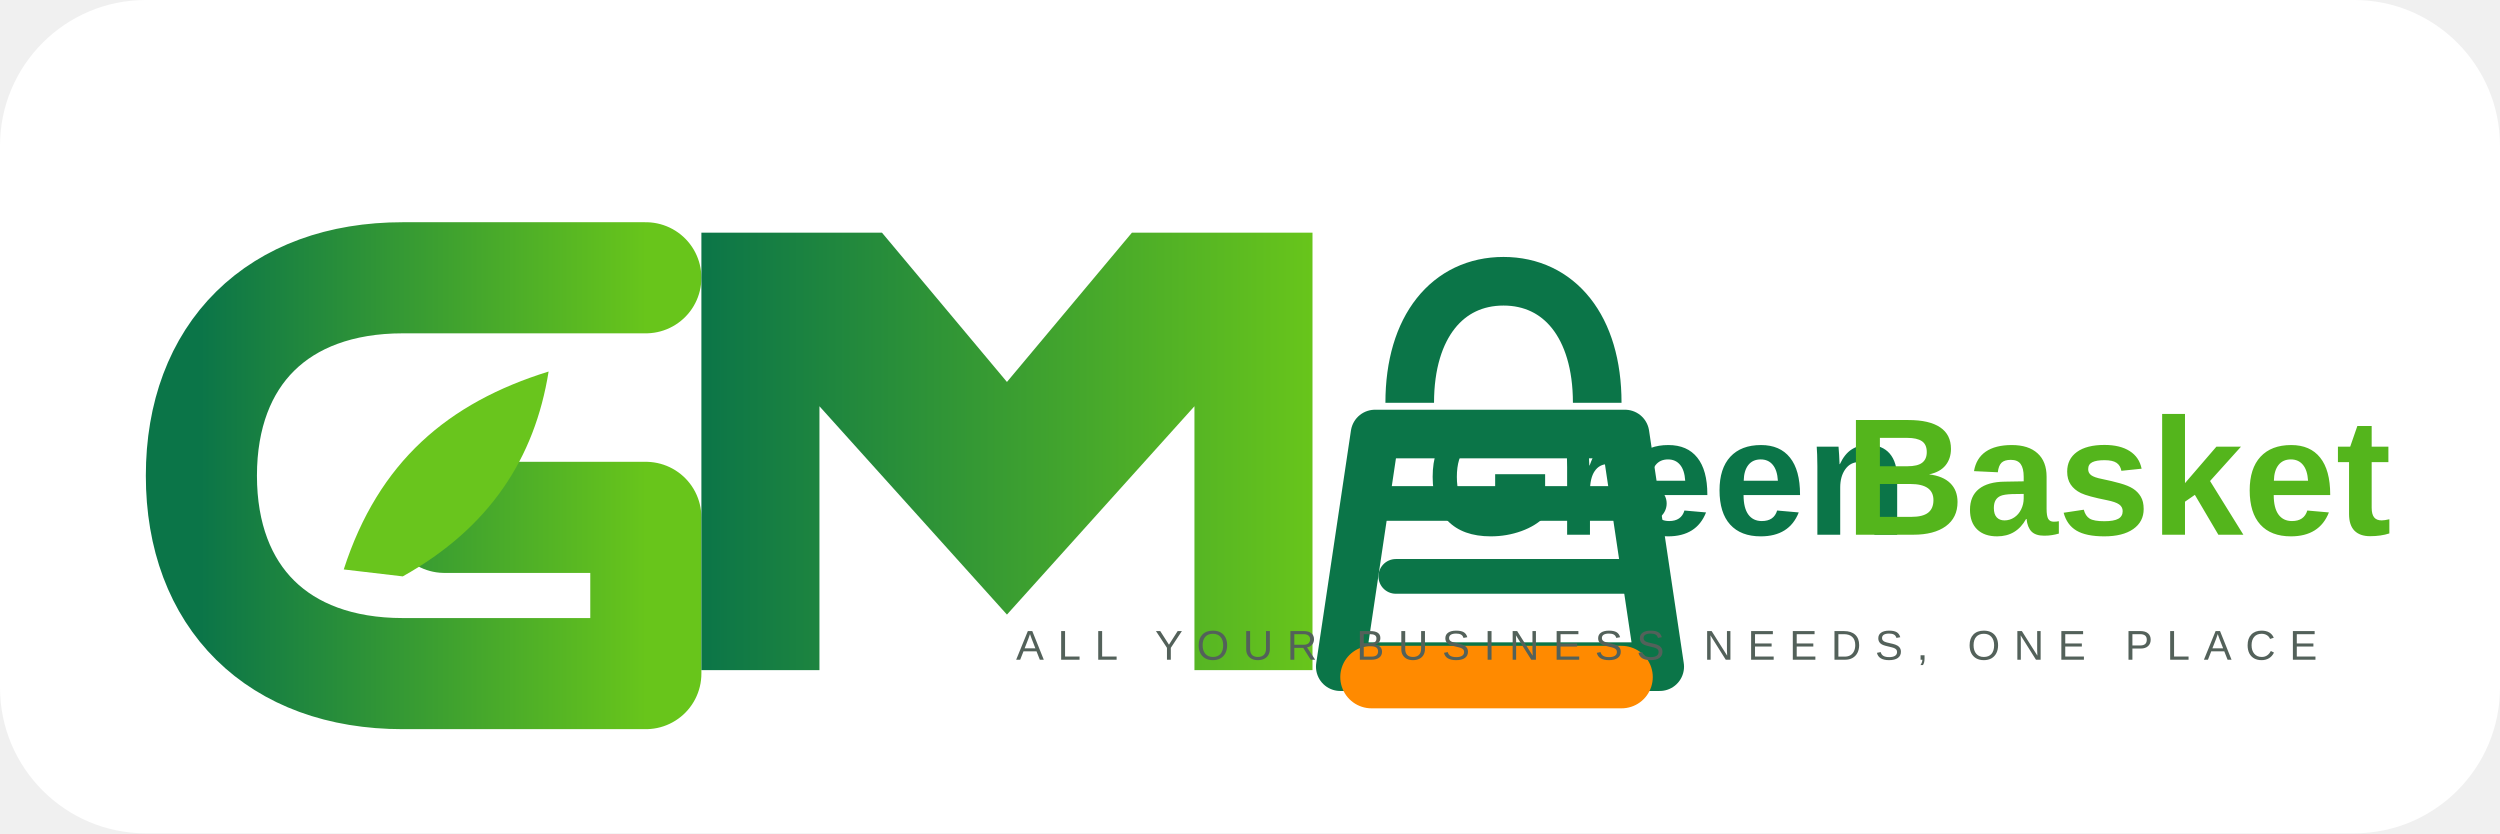
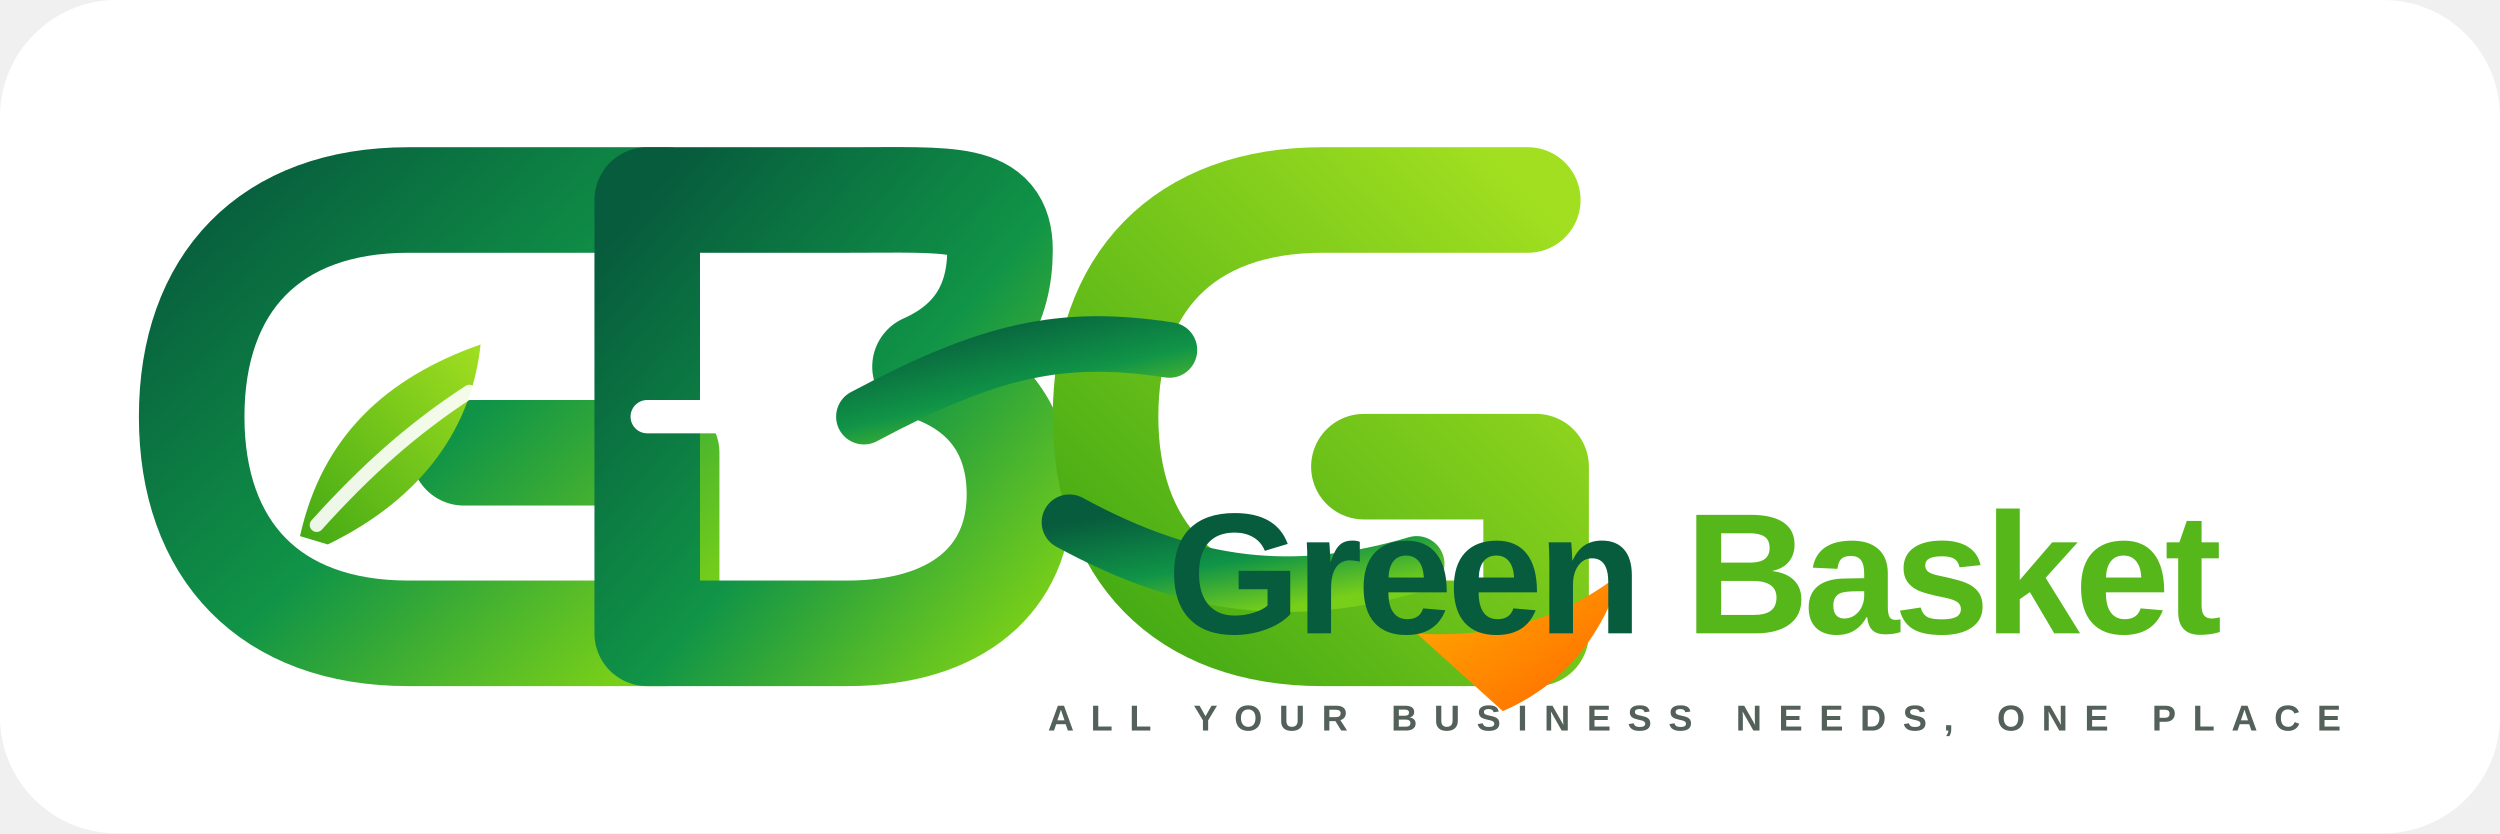
- <svg xmlns="http://www.w3.org/2000/svg" viewBox="0 0 720 240" role="img" aria-labelledby="title desc">
+ <svg xmlns="http://www.w3.org/2000/svg" viewBox="0 0 900 300" role="img" aria-labelledby="title desc">
  <defs>
-     <linearGradient id="g" x1="0" x2="1">
-       <stop stop-color="#0b7548" />
-       <stop offset="1" stop-color="#68c51b" />
+     <linearGradient id="green" x1="0" y1="0" x2="1" y2="1">
+       <stop offset="0" stop-color="#075c3d" />
+       <stop offset="0.55" stop-color="#109447" />
+       <stop offset="1" stop-color="#78cf19" />
+     </linearGradient>
+     <linearGradient id="lime" x1="0" y1="1" x2="1" y2="0">
+       <stop offset="0" stop-color="#42a914" />
+       <stop offset="1" stop-color="#a1df20" />
+     </linearGradient>
+     <linearGradient id="orange" x1="0" y1="0" x2="1" y2="1">
+       <stop offset="0" stop-color="#ffb000" />
+       <stop offset="1" stop-color="#ff6500" />
    </linearGradient>
  </defs>
-   <rect width="720" height="240" rx="42" fill="#fff" />
-   <g transform="translate(36 25)">
-     <path d="M150 55H80c-36 0-58 22-58 57s22 57 58 57h70v-45H92" fill="none" stroke="url(#g)" stroke-width="32" stroke-linecap="round" stroke-linejoin="round" />
-     <path d="M166 168V42h52l36 43 36-43h52v126h-34V92l-54 60-54-60v76z" fill="url(#g)" />
-     <path d="M63 139c10-31 30-48 59-57-4 25-17 45-42 59z" fill="#69c51d" />
-     <path d="M350 167h92l-10-67h-72zM370 91c0-22 11-35 27-35s27 13 27 35" fill="none" stroke="#0b7548" stroke-width="14" stroke-linejoin="round" />
-     <path d="M363 120h76M366 141h70" stroke="#0b7548" stroke-width="10" stroke-linecap="round" />
-     <path d="M431 170h-72" stroke="#ff8a00" stroke-width="18" stroke-linecap="round" />
+   <rect width="900" height="300" rx="42" fill="#ffffff" />
+   <g transform="translate(35 38)" stroke-linecap="round" stroke-linejoin="round">
+     <path d="M205 34H112C62 34 34 64 34 112s28 78 78 78h93v-65h-73" fill="none" stroke="url(#green)" stroke-width="38" />
+     <path d="M198 34v156h72c40 0 62-20 62-50 0-23-12-39-34-46 18-8 27-22 27-42 0-20-17-18-55-18z" fill="none" stroke="url(#green)" stroke-width="38" />
+     <path d="M198 112h65" stroke="#ffffff" stroke-width="12" />
+     <path d="M515 34h-74c-50 0-78 30-78 78s28 78 78 78h77v-60h-62" fill="none" stroke="url(#lime)" stroke-width="38" />
+     <path d="M276 112C321 88 347 82 386 88" fill="none" stroke="url(#green)" stroke-width="20" />
+     <path d="M350 150C394 174 431 178 475 165" fill="none" stroke="url(#green)" stroke-width="20" />
+     <path d="M73 155c8-36 31-57 65-69-3 29-20 55-55 72z" fill="url(#lime)" stroke="none" />
+     <path d="M79 151c18-20 35-35 55-48" fill="none" stroke="#ffffff" stroke-width="5" opacity=".9" />
+     <path d="M475 190c27 2 53-5 74-22-7 22-20 40-43 50z" fill="url(#orange)" stroke="none" />
  </g>
-   <text x="480" y="154" text-anchor="middle" font-family="Arial,sans-serif" font-size="48" font-weight="800" fill="#0b7548">Green</text>
-   <text x="610" y="154" text-anchor="middle" font-family="Arial,sans-serif" font-size="48" font-weight="800" fill="#54b51c">Basket</text>
-   <text x="480" y="190" text-anchor="middle" font-family="Arial,sans-serif" font-size="12" letter-spacing="4" fill="#53615a">ALL YOUR BUSINESS NEEDS, ONE PLACE</text>
+   <text x="610" y="228" text-anchor="middle" font-family="Arial,sans-serif" font-size="62" font-weight="800" letter-spacing="-2" fill="#075c3d">Green <tspan fill="#55b719">Basket</tspan>
+   </text>
+   <text x="610" y="263" text-anchor="middle" font-family="Arial,sans-serif" font-size="13" font-weight="700" letter-spacing="6" fill="#53615a">ALL YOUR BUSINESS NEEDS, ONE PLACE</text>
</svg>
